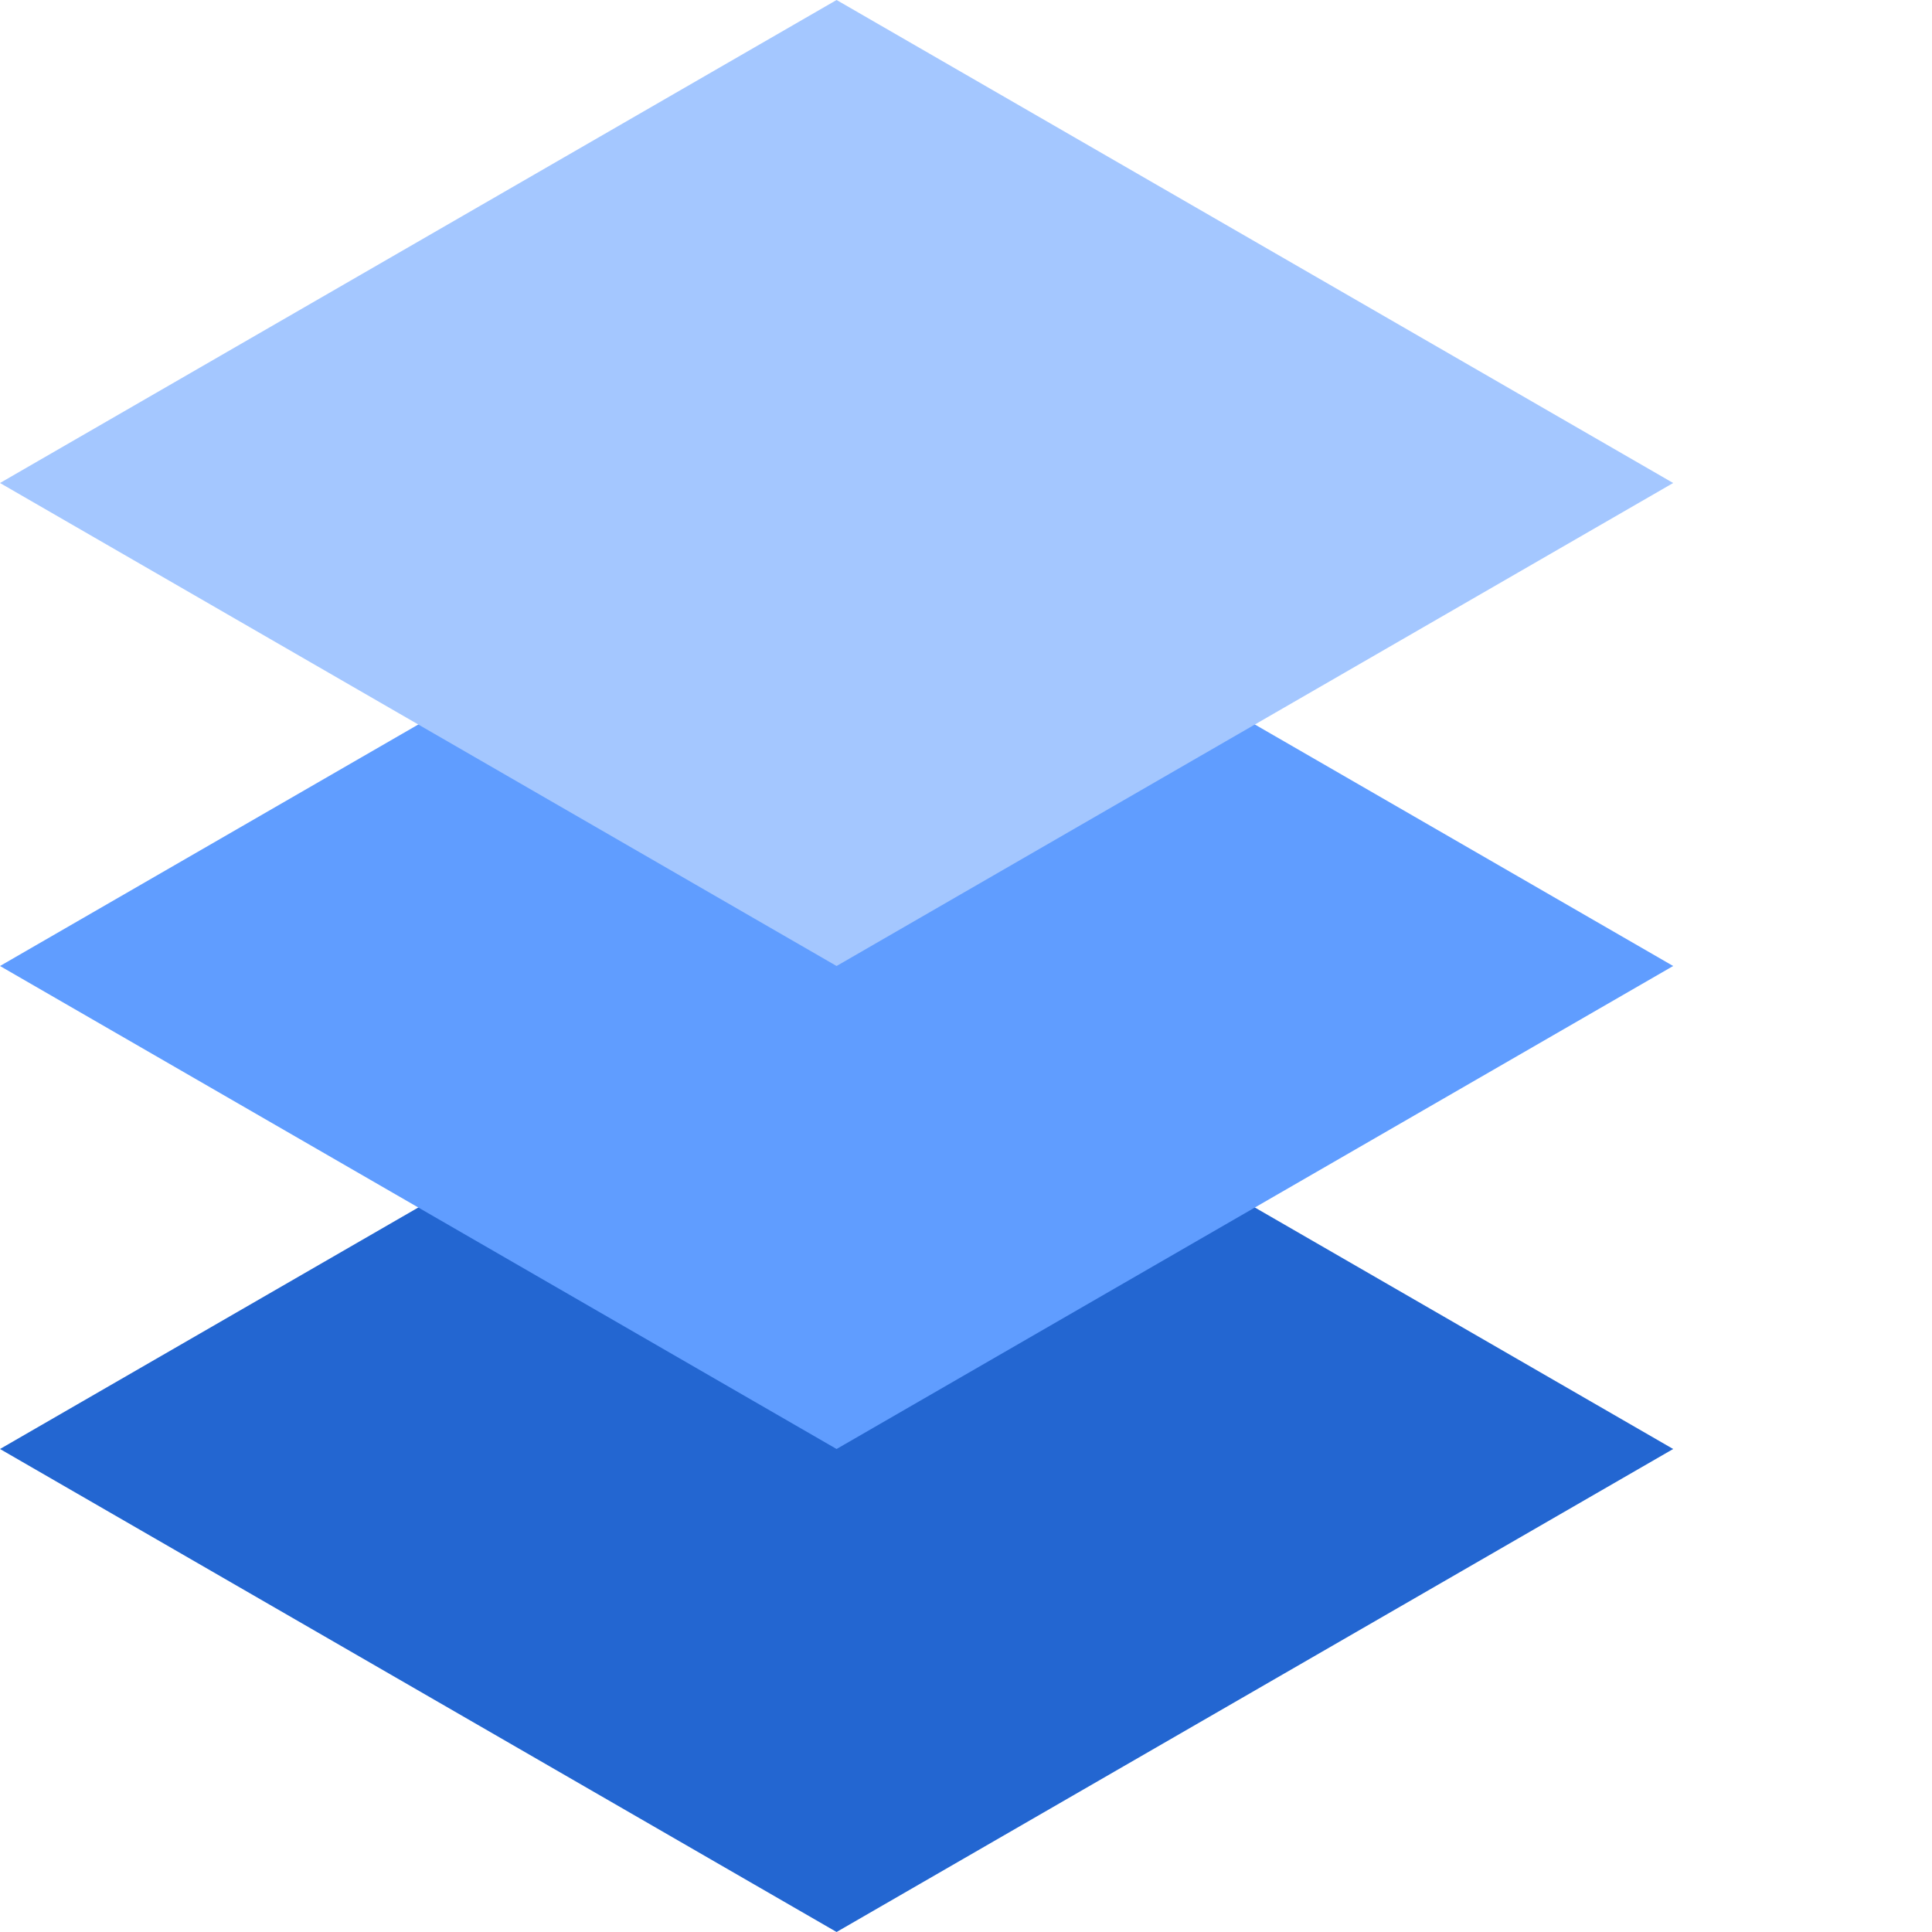
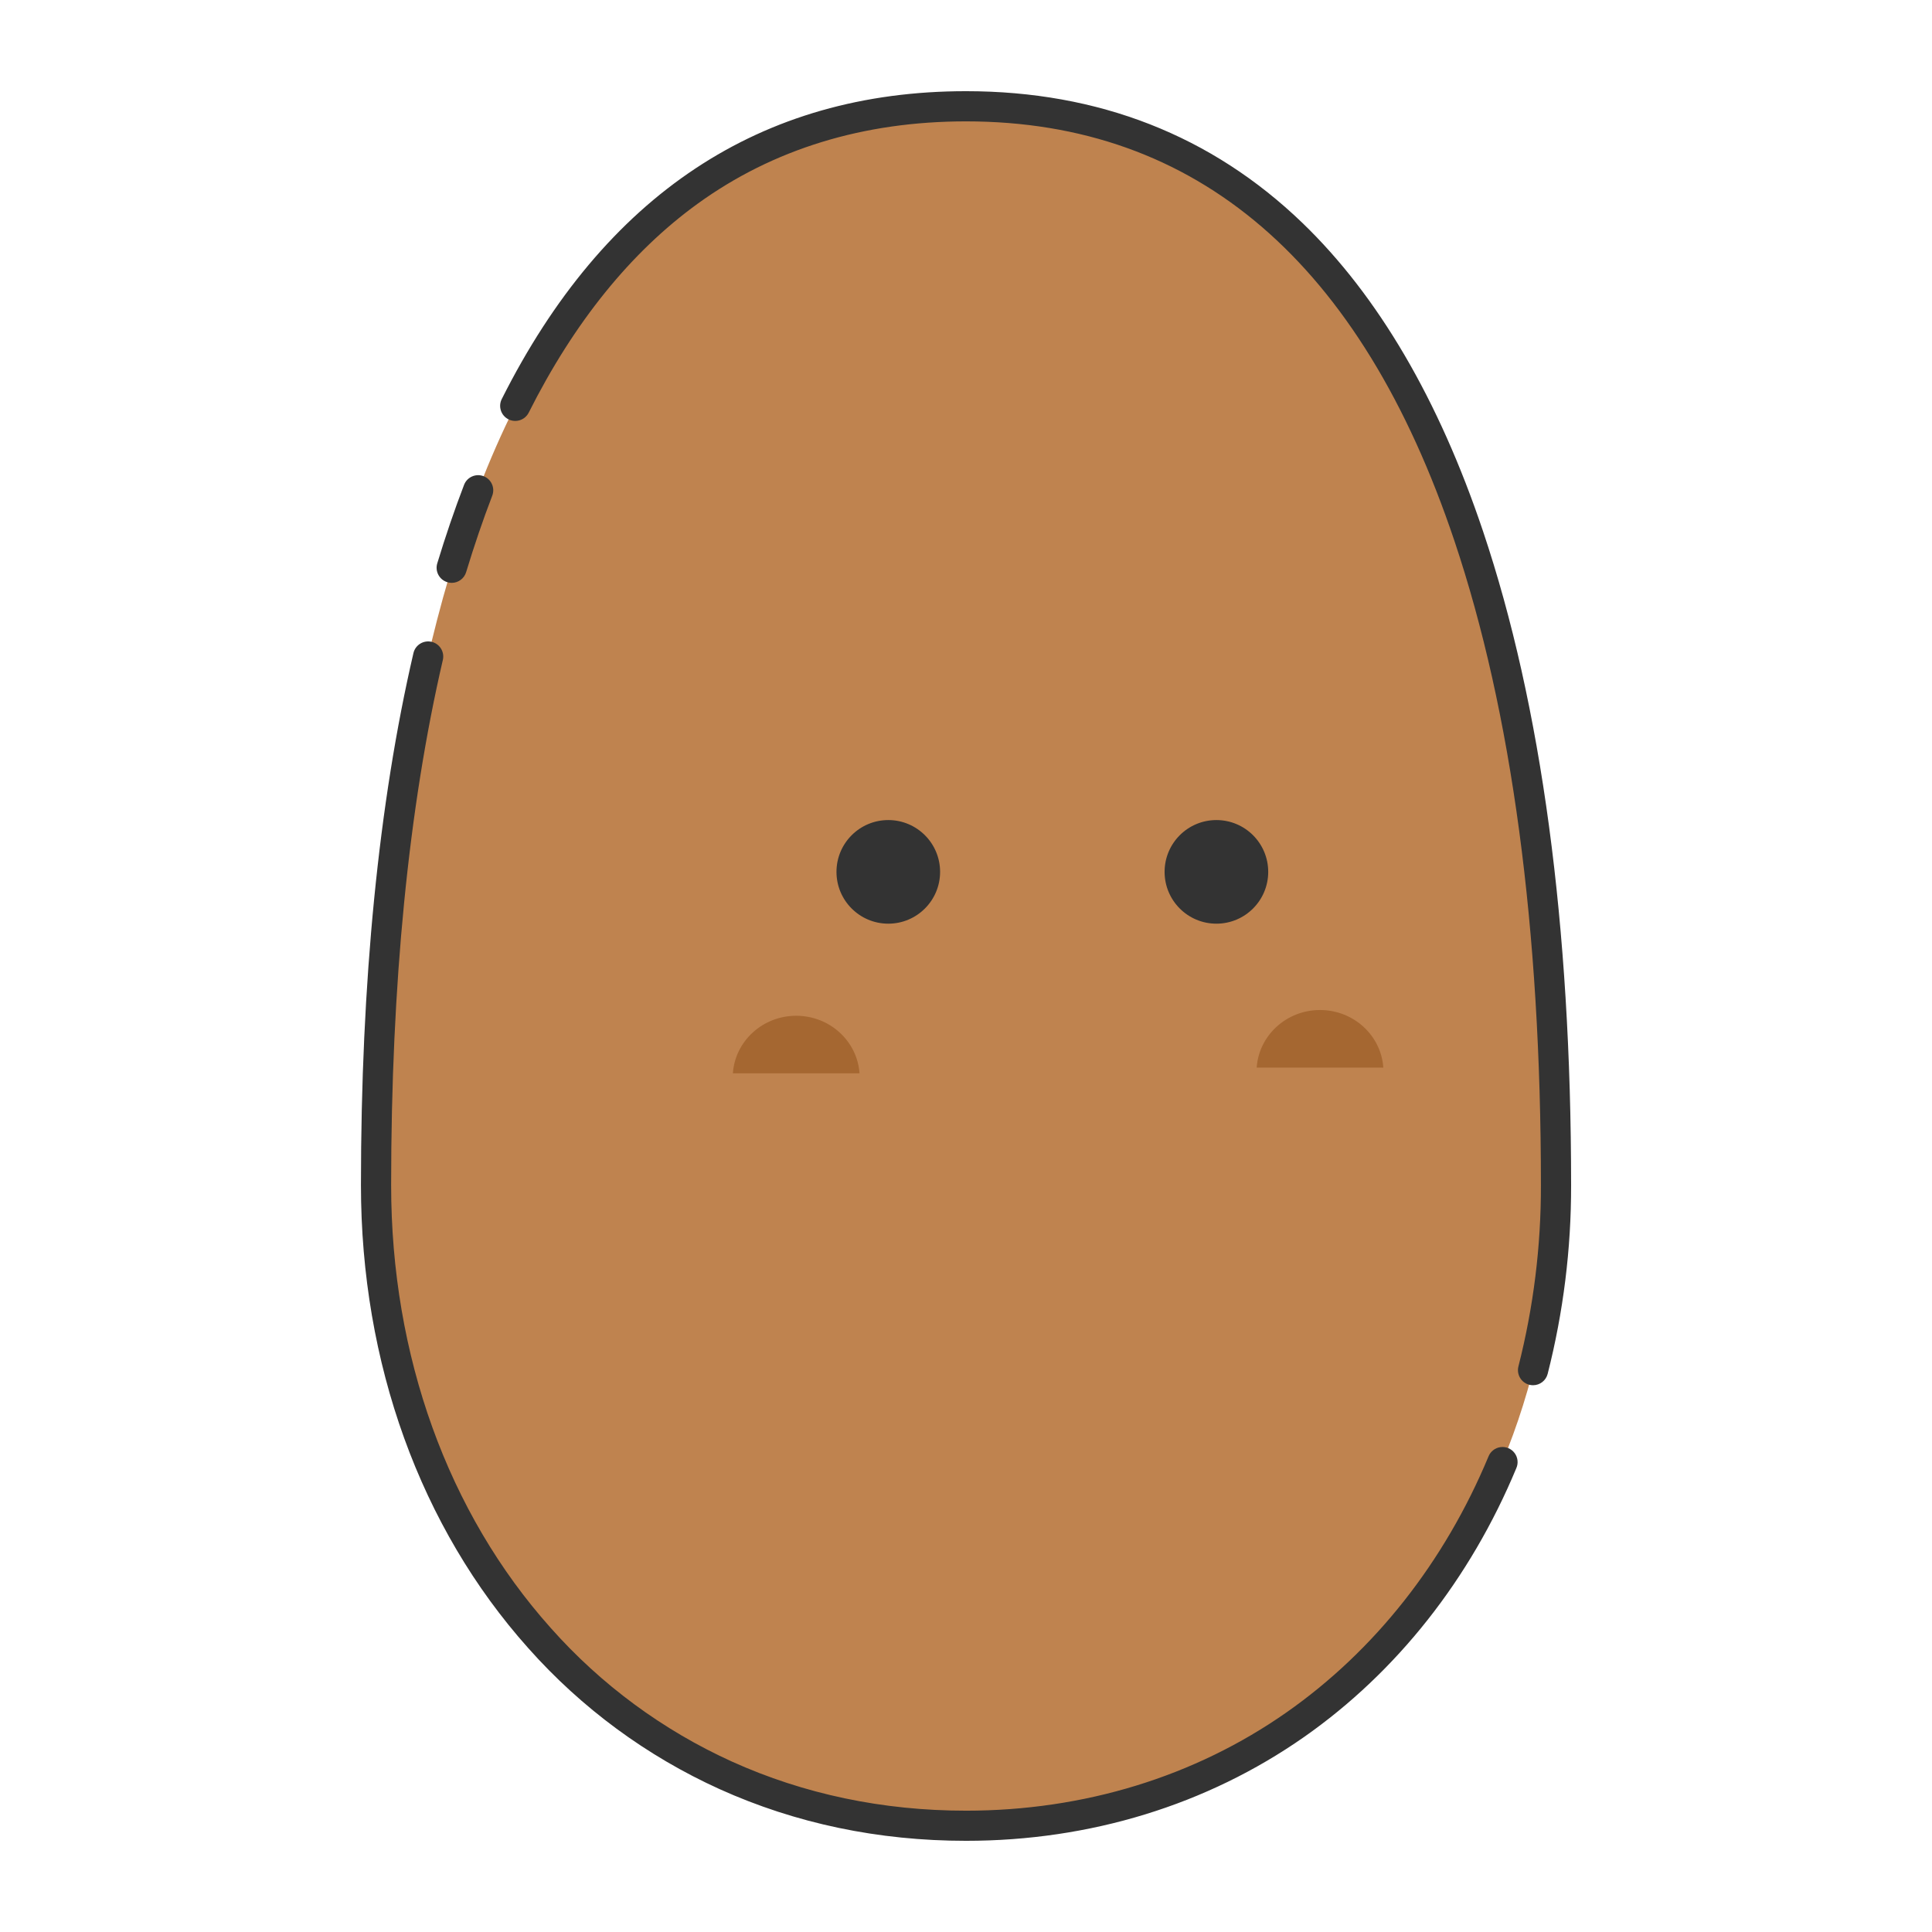
- <svg xmlns="http://www.w3.org/2000/svg" version="1.1" width="256" height="256" viewbox="0 0 949 256">
-   <path fill="#2366d1" d="M110.851 128L221.703 192L110.851 256L0 192Z" />
-   <path fill="#609dff" d="M110.851 64L221.703 128L110.851 192L0 128Z" />
-   <path fill="#a4c7ff" d="M110.851 0L221.703 64L110.851 128L0 64Z" />
+ <svg xmlns="http://www.w3.org/2000/svg" t="1620214432798" class="icon" viewBox="0 0 1024 1024" version="1.1" p-id="1643" id="mx_n_1620214432798" width="200" height="200">
+   <defs>
+     <style type="text/css" />
+   </defs>
+   <path d="M512 967.67c185.88 0 312.72-152 312.72-339.56 0-154.86-19.12-571.78-312.72-571.78S199.28 467 199.28 628.11c0 187.53 126.84 339.56 312.72 339.56z" fill="#BF834F" p-id="1644" />
+   <path d="M512 975.67c-46.41 0-90.34-9.21-130.58-27.39A302.64 302.64 0 0 1 280 873.55c-57.2-64-88.69-151.13-88.69-245.44 0-107.57 9.36-202.43 27.82-281.95a8 8 0 1 1 15.59 3.62c-18.19 78.33-27.41 172-27.41 278.33 0 90.37 30.05 173.75 84.62 234.77A286.77 286.77 0 0 0 388 933.7c38.15 17.23 79.87 26 124 26 62.45 0 121.2-18 169.9-52.12 46.68-32.69 83.67-79.56 107-135.54a8 8 0 1 1 14.77 6.14c-24.45 58.79-63.37 108.07-112.55 142.51-51.45 35.96-113.37 54.98-179.12 54.98zM812.55 734.2a8.12 8.12 0 0 1-2-0.25 8 8 0 0 1-5.75-9.74 386.46 386.46 0 0 0 11.92-96.1c0-135.91-15.42-250.78-45.84-341.42C721.35 139.14 634.26 64.33 512 64.33 457.66 64.33 409.79 79 369.73 108c-35.32 25.57-65.43 62.81-89.49 110.69a8 8 0 0 1-14.3-7.18C320.36 103.24 403.15 48.33 512 48.33c70.22 0 130.2 23.48 178.28 69.8 40.11 38.65 72.33 93.65 95.77 163.47 31 92.28 46.67 208.86 46.67 346.51a402.19 402.19 0 0 1-12.43 100.08 8 8 0 0 1-7.74 6.01zM239.42 308.93a7.78 7.78 0 0 1-2.32-0.35 8 8 0 0 1-5.34-10c4.37-14.4 9.14-28.39 14.2-41.59a8 8 0 1 1 14.94 5.73c-4.92 12.84-9.57 26.46-13.83 40.5a8 8 0 0 1-7.65 5.71z" fill="#333333" p-id="1645" />
+   <path d="M388.44 568.89c1.15-17 15.73-30.51 33.56-30.51s32.4 13.47 33.56 30.51zM666.07 565.84c1.16-17 15.74-30.51 33.56-30.51s32.37 13.47 33.56 30.51z" fill="#A56731" p-id="1646" />
+   <path d="M470.81 462.11m-27.46 0a27.46 27.46 0 1 0 54.92 0 27.46 27.46 0 1 0-54.92 0Z" fill="#333333" p-id="1647" />
+   <path d="M644.72 462.11m-27.46 0a27.46 27.46 0 1 0 54.92 0 27.46 27.46 0 1 0-54.92 0Z" fill="#333333" p-id="1648" />
</svg>
